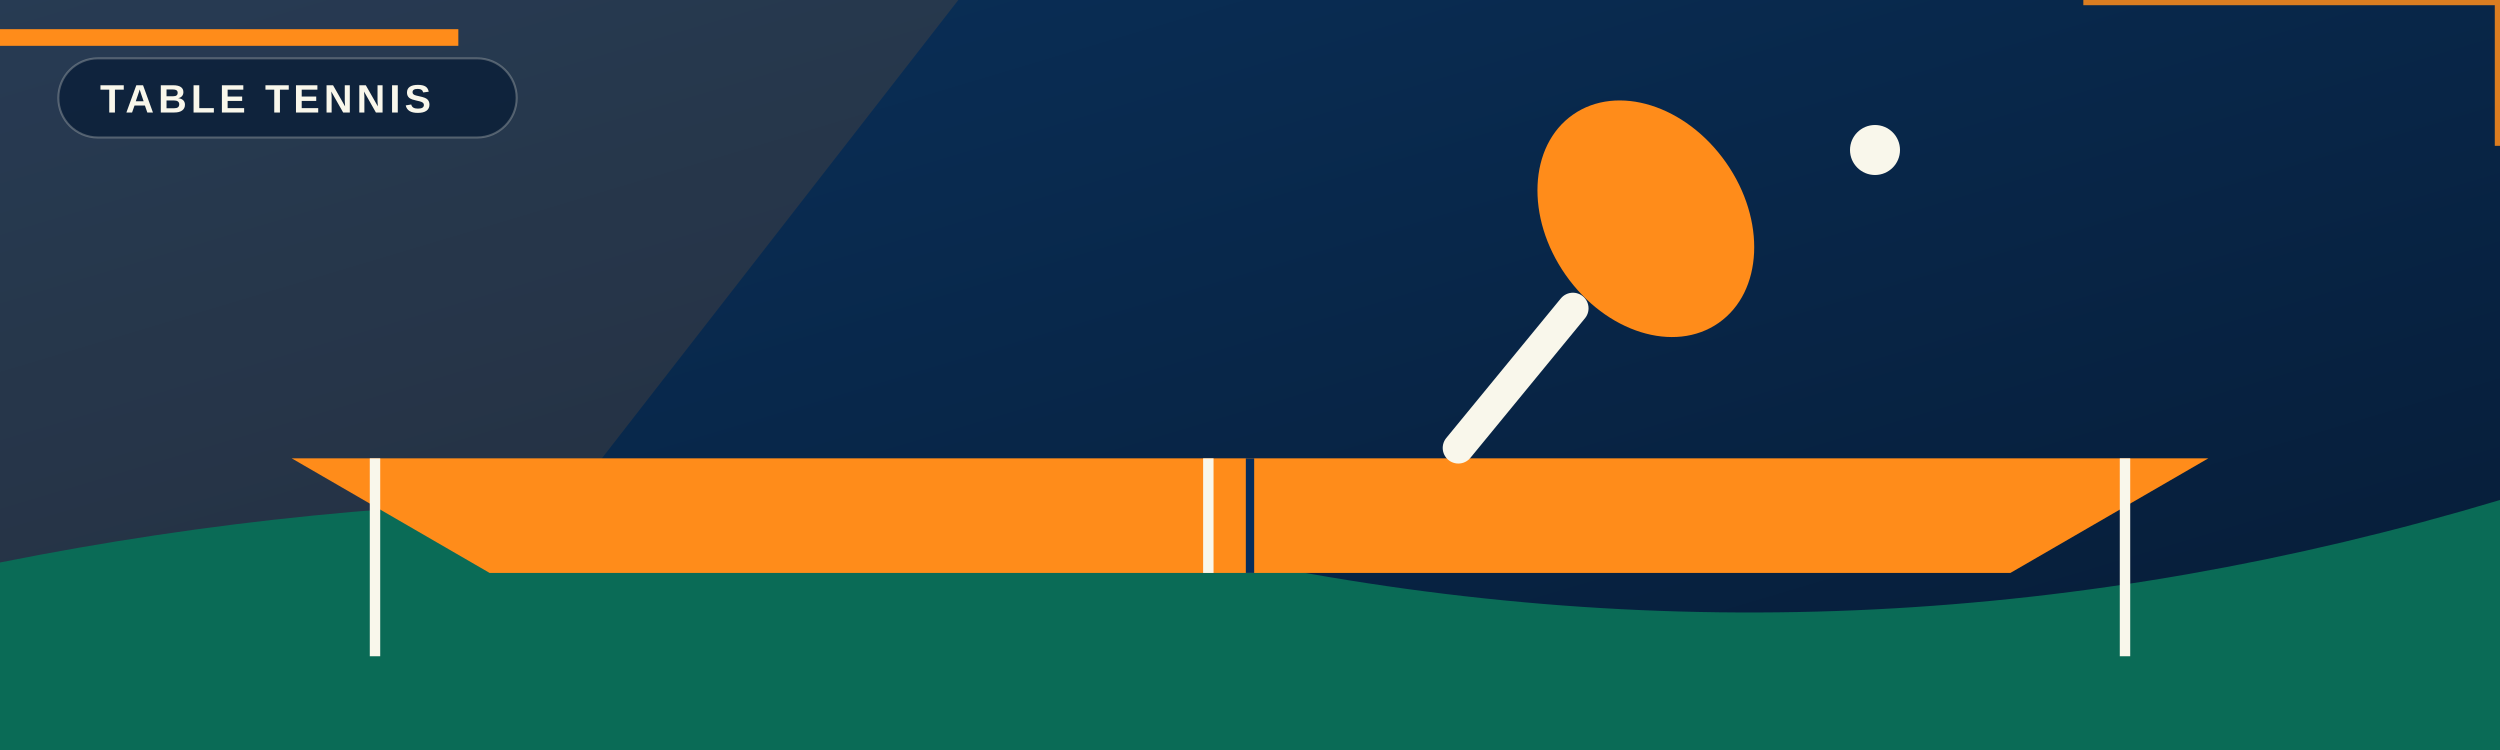
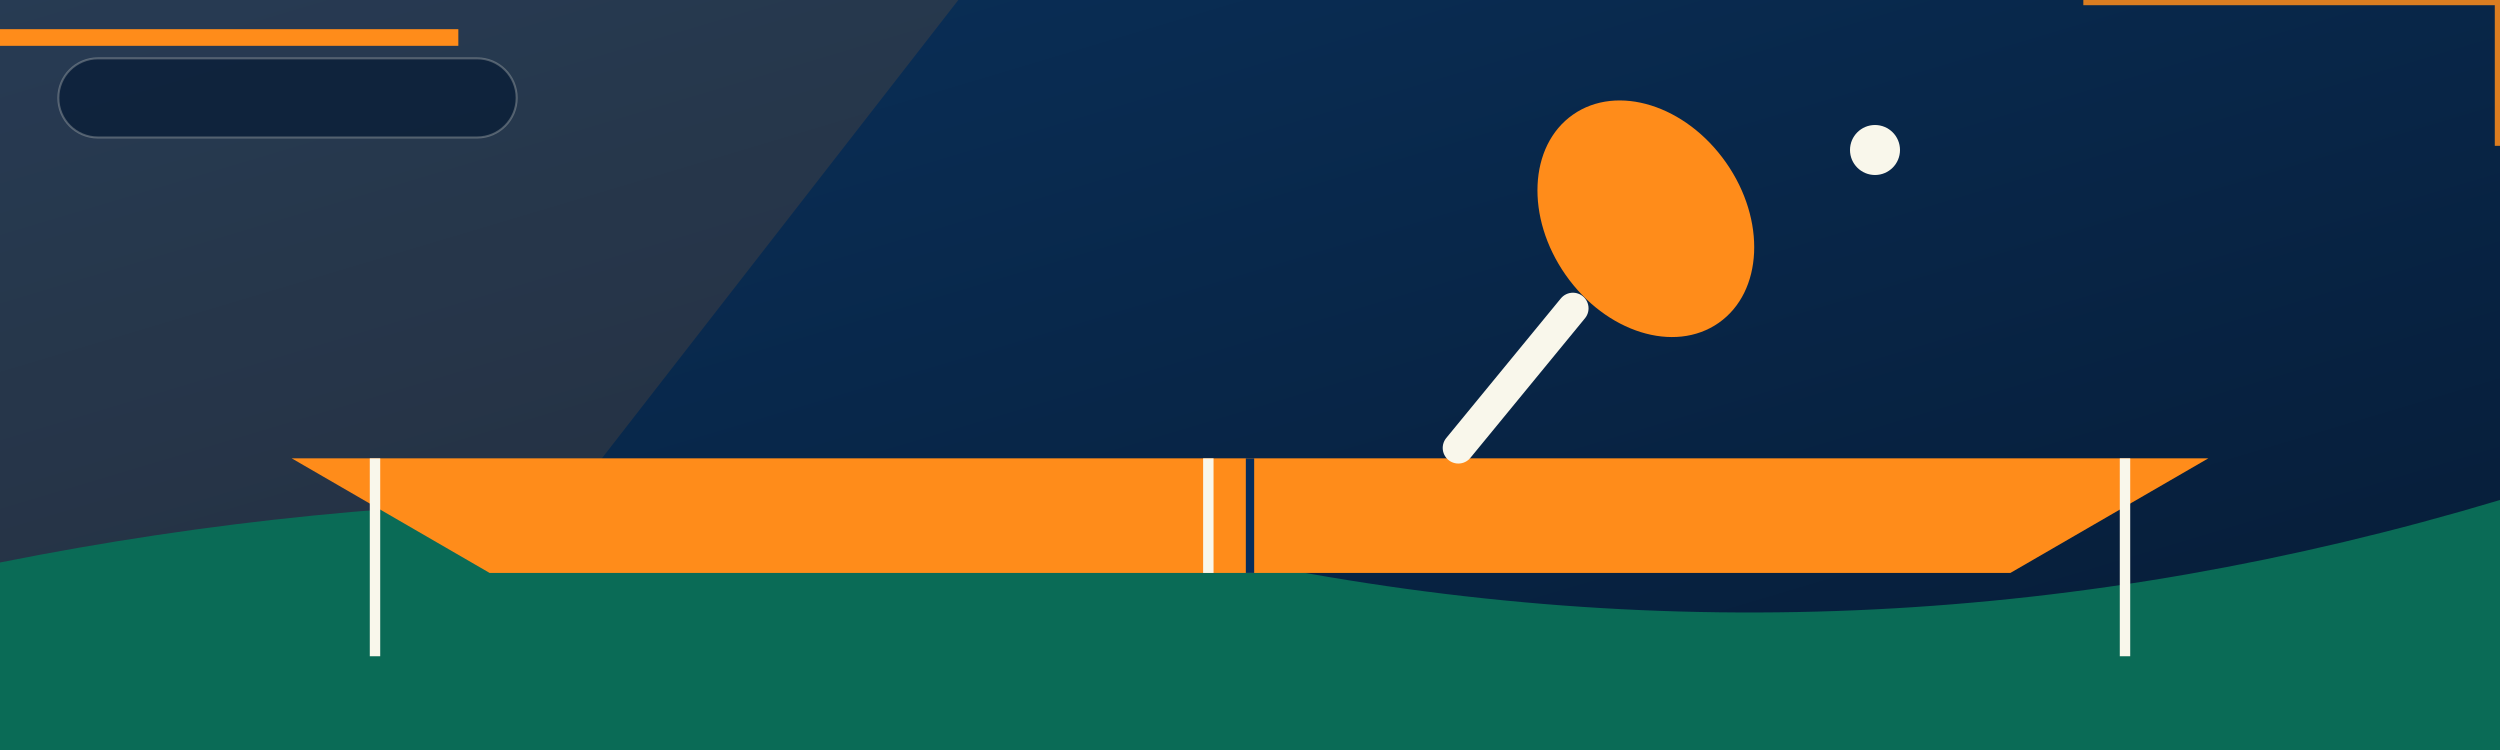
<svg xmlns="http://www.w3.org/2000/svg" viewBox="0 0 1200 360" role="img" aria-labelledby="title desc" preserveAspectRatio="xMidYMid slice">
  <defs>
    <linearGradient id="bg" x2="1" y2="1">
      <stop stop-color="#0A315B" />
      <stop offset="1" stop-color="#061B35" />
    </linearGradient>
    <linearGradient id="accent" x2="1" y2="0">
      <stop stop-color="#FF8C1A" />
      <stop offset="1" stop-color="#2EAF5B" />
    </linearGradient>
  </defs>
  <rect width="1200" height="360" fill="url(#bg)" />
  <path d="M0 0H460L180 360H0Z" fill="#FF8C1A" opacity=".12" />
  <path d="M0 330Q300 260 600 315T1200 280V360H0Z" fill="url(#accent)" opacity=".2" />
  <path d="M0 270Q300 210 600 270T1200 240V360H0Z" fill="#0A6B56" />
  <path d="M140 220h920l-95 55H235Z" fill="#FF8C1A" />
  <path d="M180 220v95M1020 220v95M580 220v55" stroke="#F9F7EB" stroke-width="5" />
  <path d="M600 220v55" stroke="#082D5B" stroke-width="4" />
  <ellipse cx="790" cy="105" rx="47" ry="61" transform="rotate(-35 790 105)" fill="#FF8C1A" />
  <path d="m755 148-55 67" stroke="#F9F7EB" stroke-width="15" stroke-linecap="round" />
  <circle cx="900" cy="72" r="12" fill="#F9F7EB" />
  <path d="M0 18H220" stroke="#FF8C1A" stroke-width="8" />
  <path d="M1000 0h200v70" fill="none" stroke="#FF8C1A" stroke-width="5" opacity=".85" />
  <rect x="28" y="28" width="220" height="38" rx="19" fill="#061B35" opacity=".72" stroke="#F9F7EB" stroke-opacity=".35" />
-   <text x="48" y="54" fill="#F9F7EB" font-family="Arial, sans-serif" font-size="19" font-weight="700" letter-spacing="2">TABLE TENNIS</text>
</svg>
